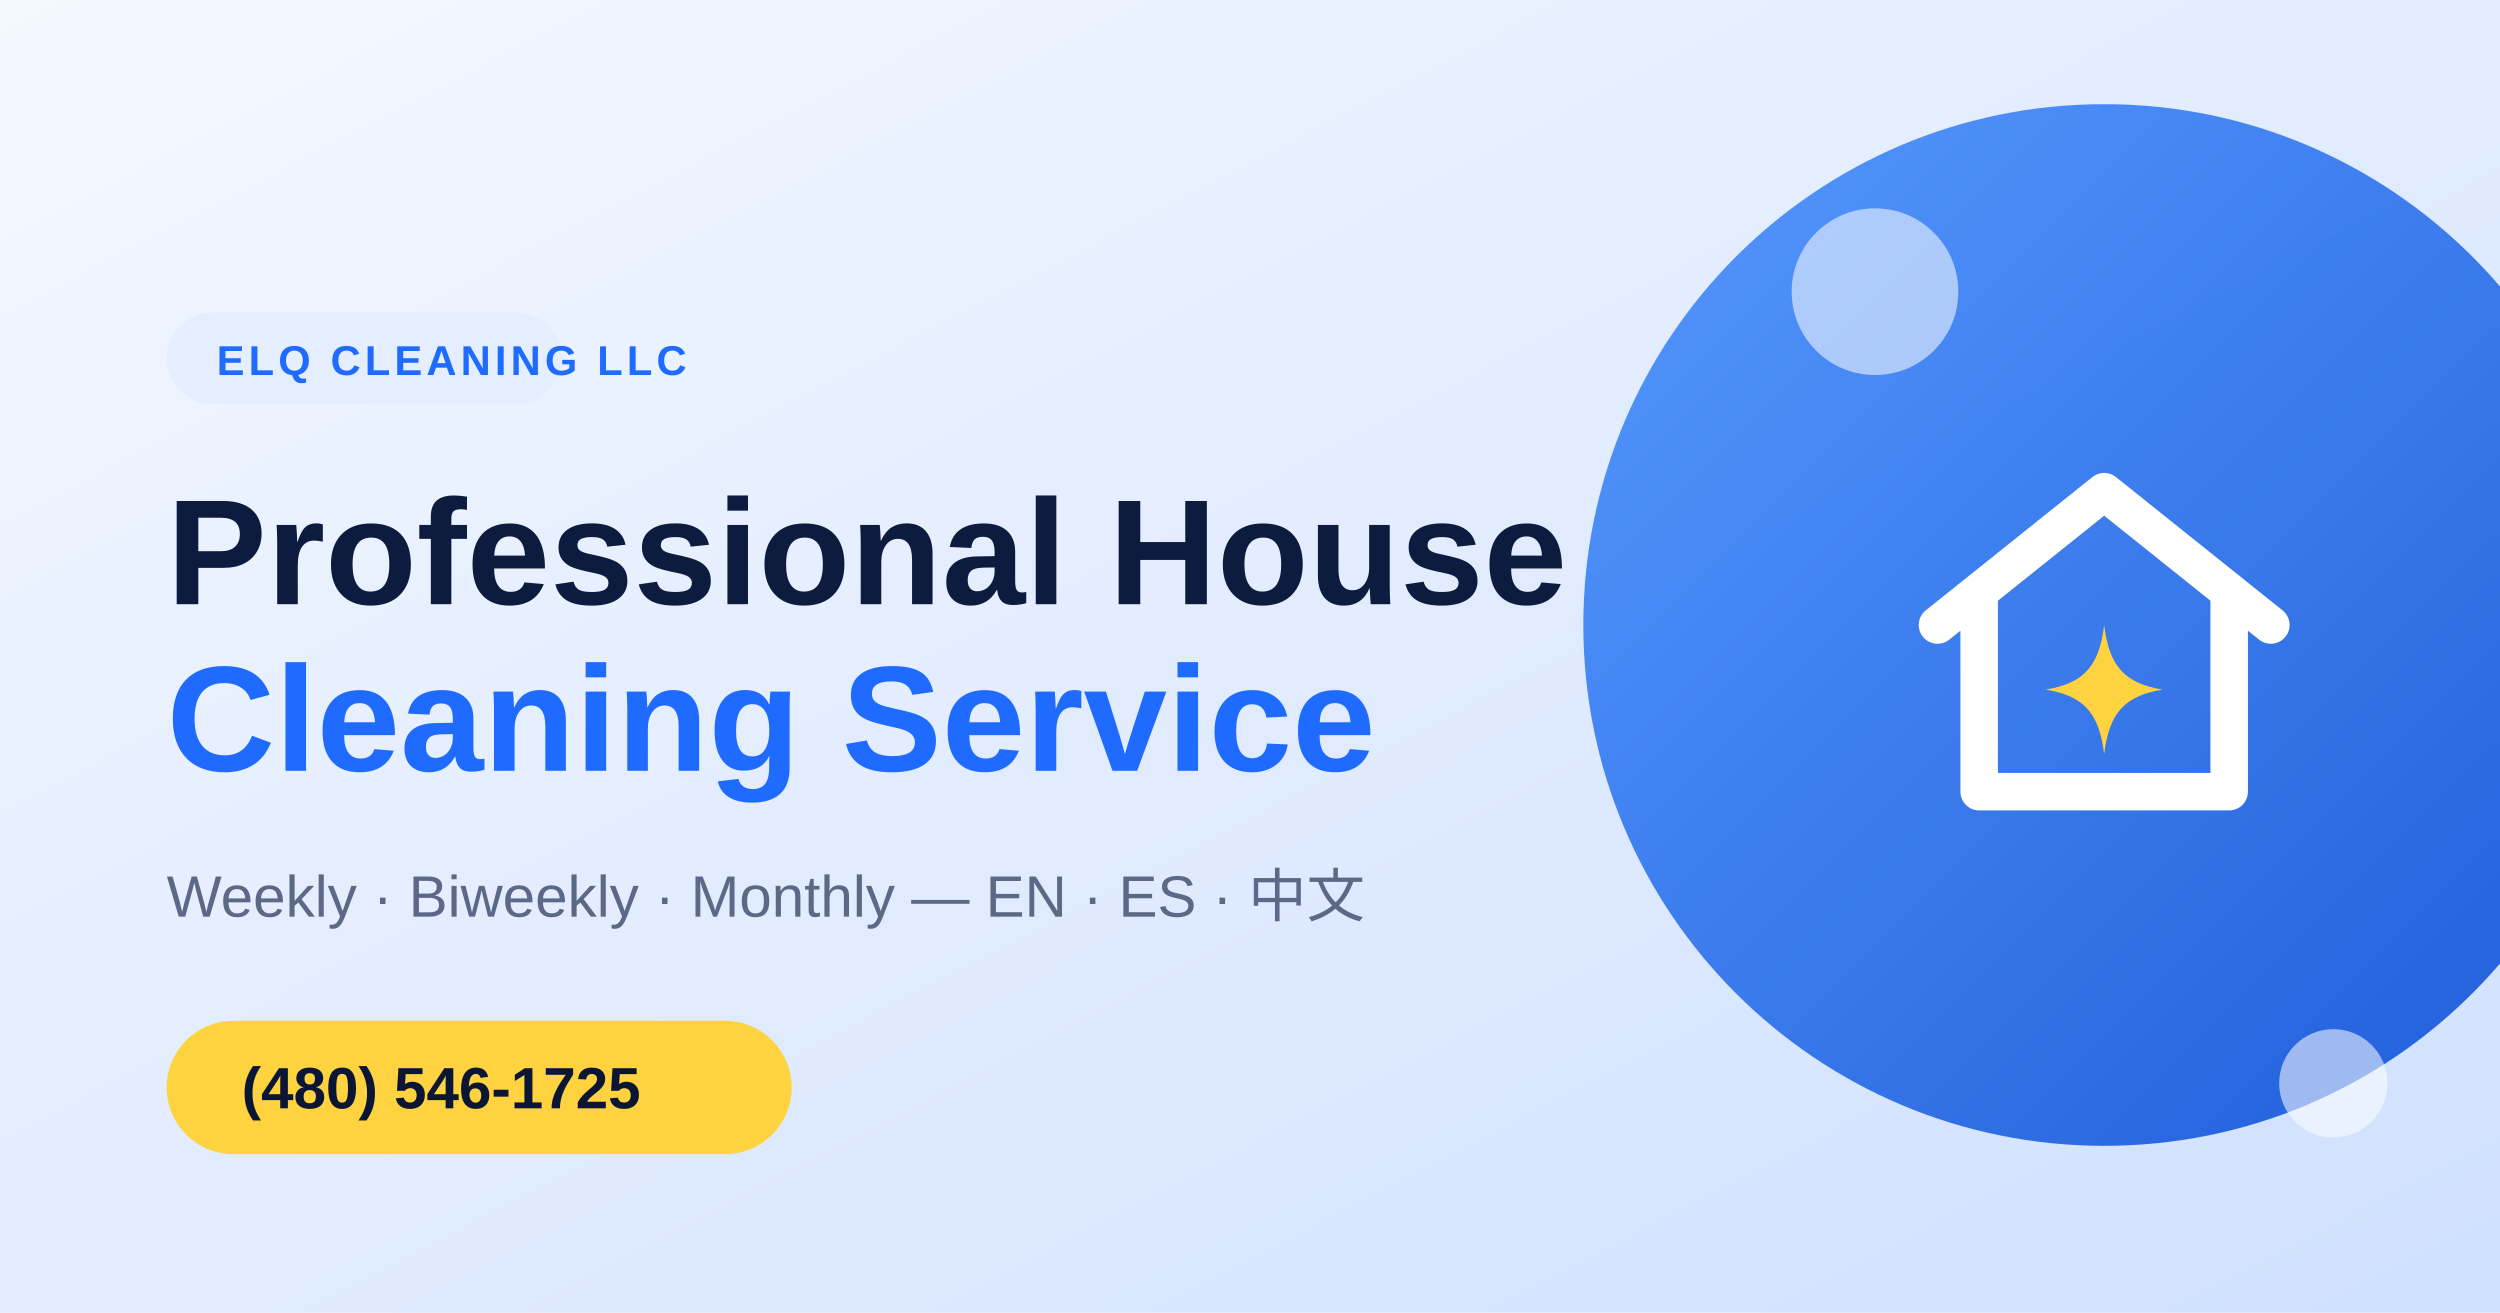
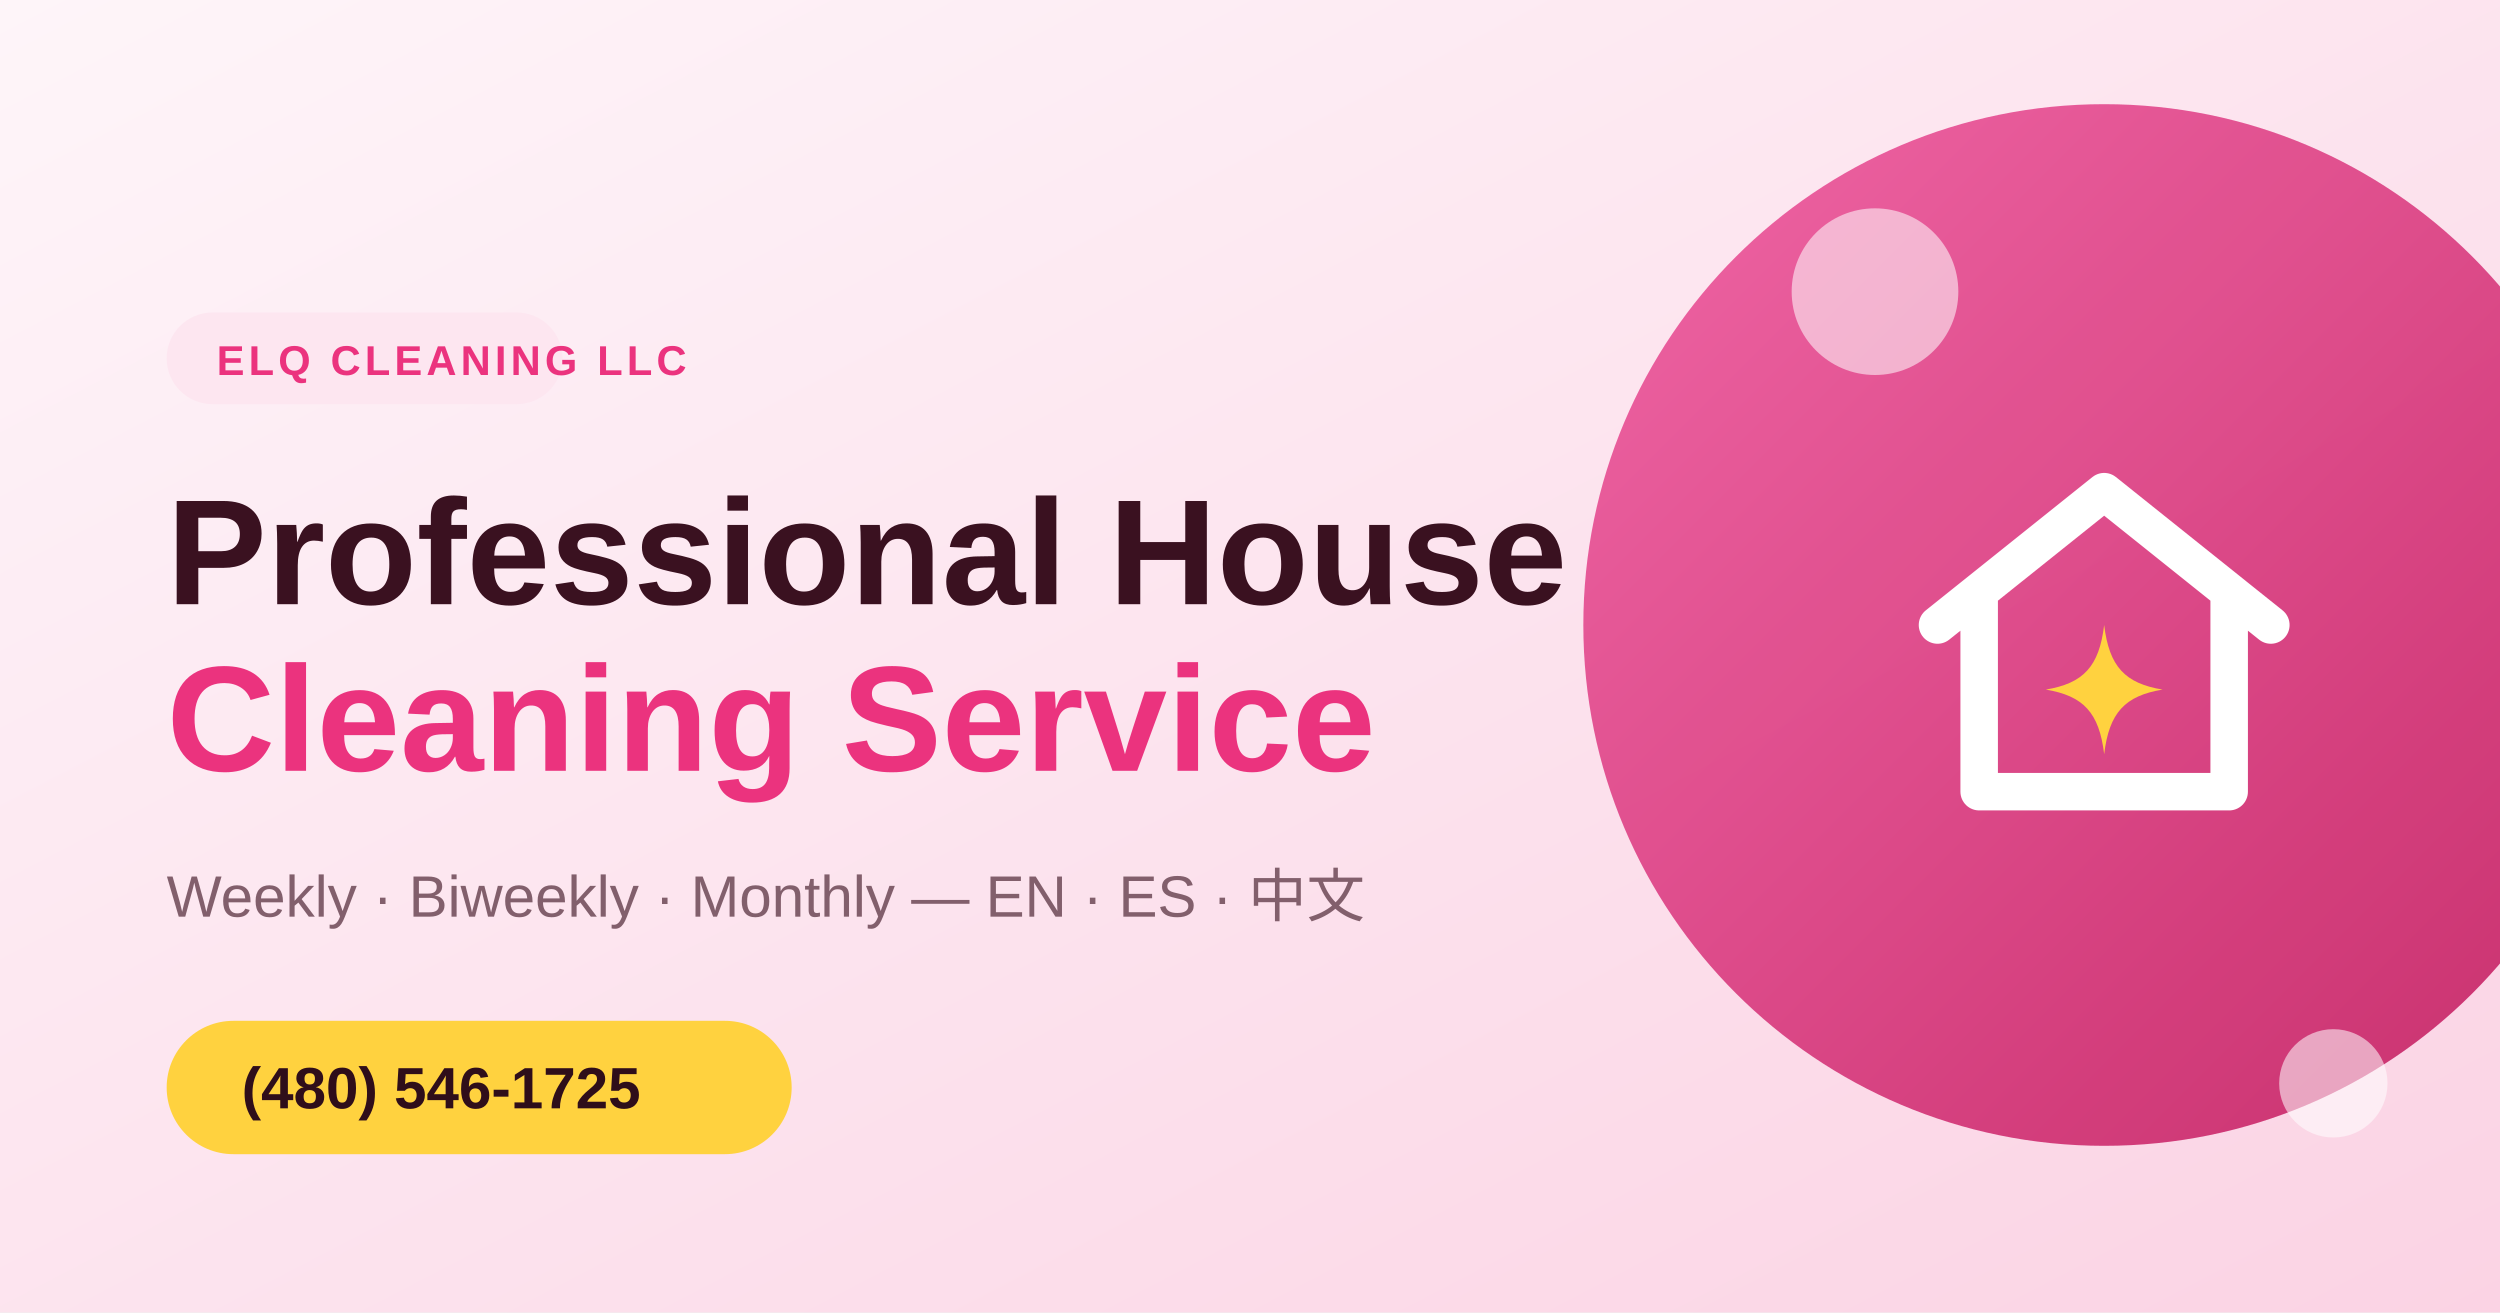
<svg xmlns="http://www.w3.org/2000/svg" viewBox="0 0 1200 630" width="1200" height="630">
  <defs>
    <linearGradient id="bg" x1="0" y1="0" x2="1" y2="1">
-       <stop offset="0" stop-color="#f4f8ff" />
-       <stop offset="1" stop-color="#cfe0ff" />
+       <stop offset="0" stop-color="#fef5f9" />
+       <stop offset="1" stop-color="#fbd3e4" />
    </linearGradient>
    <linearGradient id="blue" x1="0" y1="0" x2="1" y2="1">
-       <stop offset="0" stop-color="#4f95ff" />
-       <stop offset="1" stop-color="#1554d6" />
+       <stop offset="0" stop-color="#ef5fa2" />
+       <stop offset="1" stop-color="#c52665" />
    </linearGradient>
  </defs>
  <rect width="1200" height="630" fill="url(#bg)" />
  <circle cx="1010" cy="300" r="250" fill="url(#blue)" opacity="0.95" />
  <circle cx="900" cy="140" r="40" fill="#ffffff" opacity="0.55" />
  <circle cx="1120" cy="520" r="26" fill="#ffffff" opacity="0.55" />
-   <path d="M930 300 L1010 236 L1090 300 M950 288 V380 H1070 V288" stroke="#fff" stroke-width="18" stroke-linecap="round" stroke-linejoin="round" fill="none" />
+   <path d="M930 300 L1010 236 L1090 300 M950 288 V380 H1070 V288" stroke="#ffffff" stroke-width="18" stroke-linecap="round" stroke-linejoin="round" fill="none" />
  <path d="M1010 300c2.4 20 10 28 28 31-18 3-25.6 11-28 31-2.4-20-10-28-28-31 18-3 25.6-11 28-31Z" fill="#ffd23f" />
-   <rect x="80" y="150" width="190" height="44" rx="22" fill="#e4eeff" />
-   <text x="104" y="180" font-family="Arial, sans-serif" font-size="20" font-weight="700" letter-spacing="2" fill="#1f6bff">ELQ CLEANING LLC</text>
-   <text x="80" y="290" font-family="Arial, sans-serif" font-size="72" font-weight="800" fill="#0d1b3e">Professional House</text>
-   <text x="80" y="370" font-family="Arial, sans-serif" font-size="72" font-weight="800" fill="#1f6bff">Cleaning Service</text>
-   <text x="80" y="440" font-family="Arial, sans-serif" font-size="28" fill="#5b6886">Weekly · Biweekly · Monthly — EN · ES · 中文</text>
+   <rect x="80" y="150" width="190" height="44" rx="22" fill="#fde6f0" />
+   <text x="104" y="180" font-family="Arial, sans-serif" font-size="20" font-weight="700" letter-spacing="2" fill="#eb337e">ELQ CLEANING LLC</text>
+   <text x="80" y="290" font-family="Arial, sans-serif" font-size="72" font-weight="800" fill="#3a1120">Professional House</text>
+   <text x="80" y="370" font-family="Arial, sans-serif" font-size="72" font-weight="800" fill="#eb337e">Cleaning Service</text>
+   <text x="80" y="440" font-family="Arial, sans-serif" font-size="28" fill="#825f6c">Weekly · Biweekly · Monthly — EN · ES · 中文</text>
  <rect x="80" y="490" width="300" height="64" rx="32" fill="#ffd23f" />
-   <text x="116" y="532" font-family="Arial, sans-serif" font-size="28" font-weight="700" fill="#0a1633">(480) 546-1725</text>
+   <text x="116" y="532" font-family="Arial, sans-serif" font-size="28" font-weight="700" fill="#2f0e1a">(480) 546-1725</text>
</svg>
